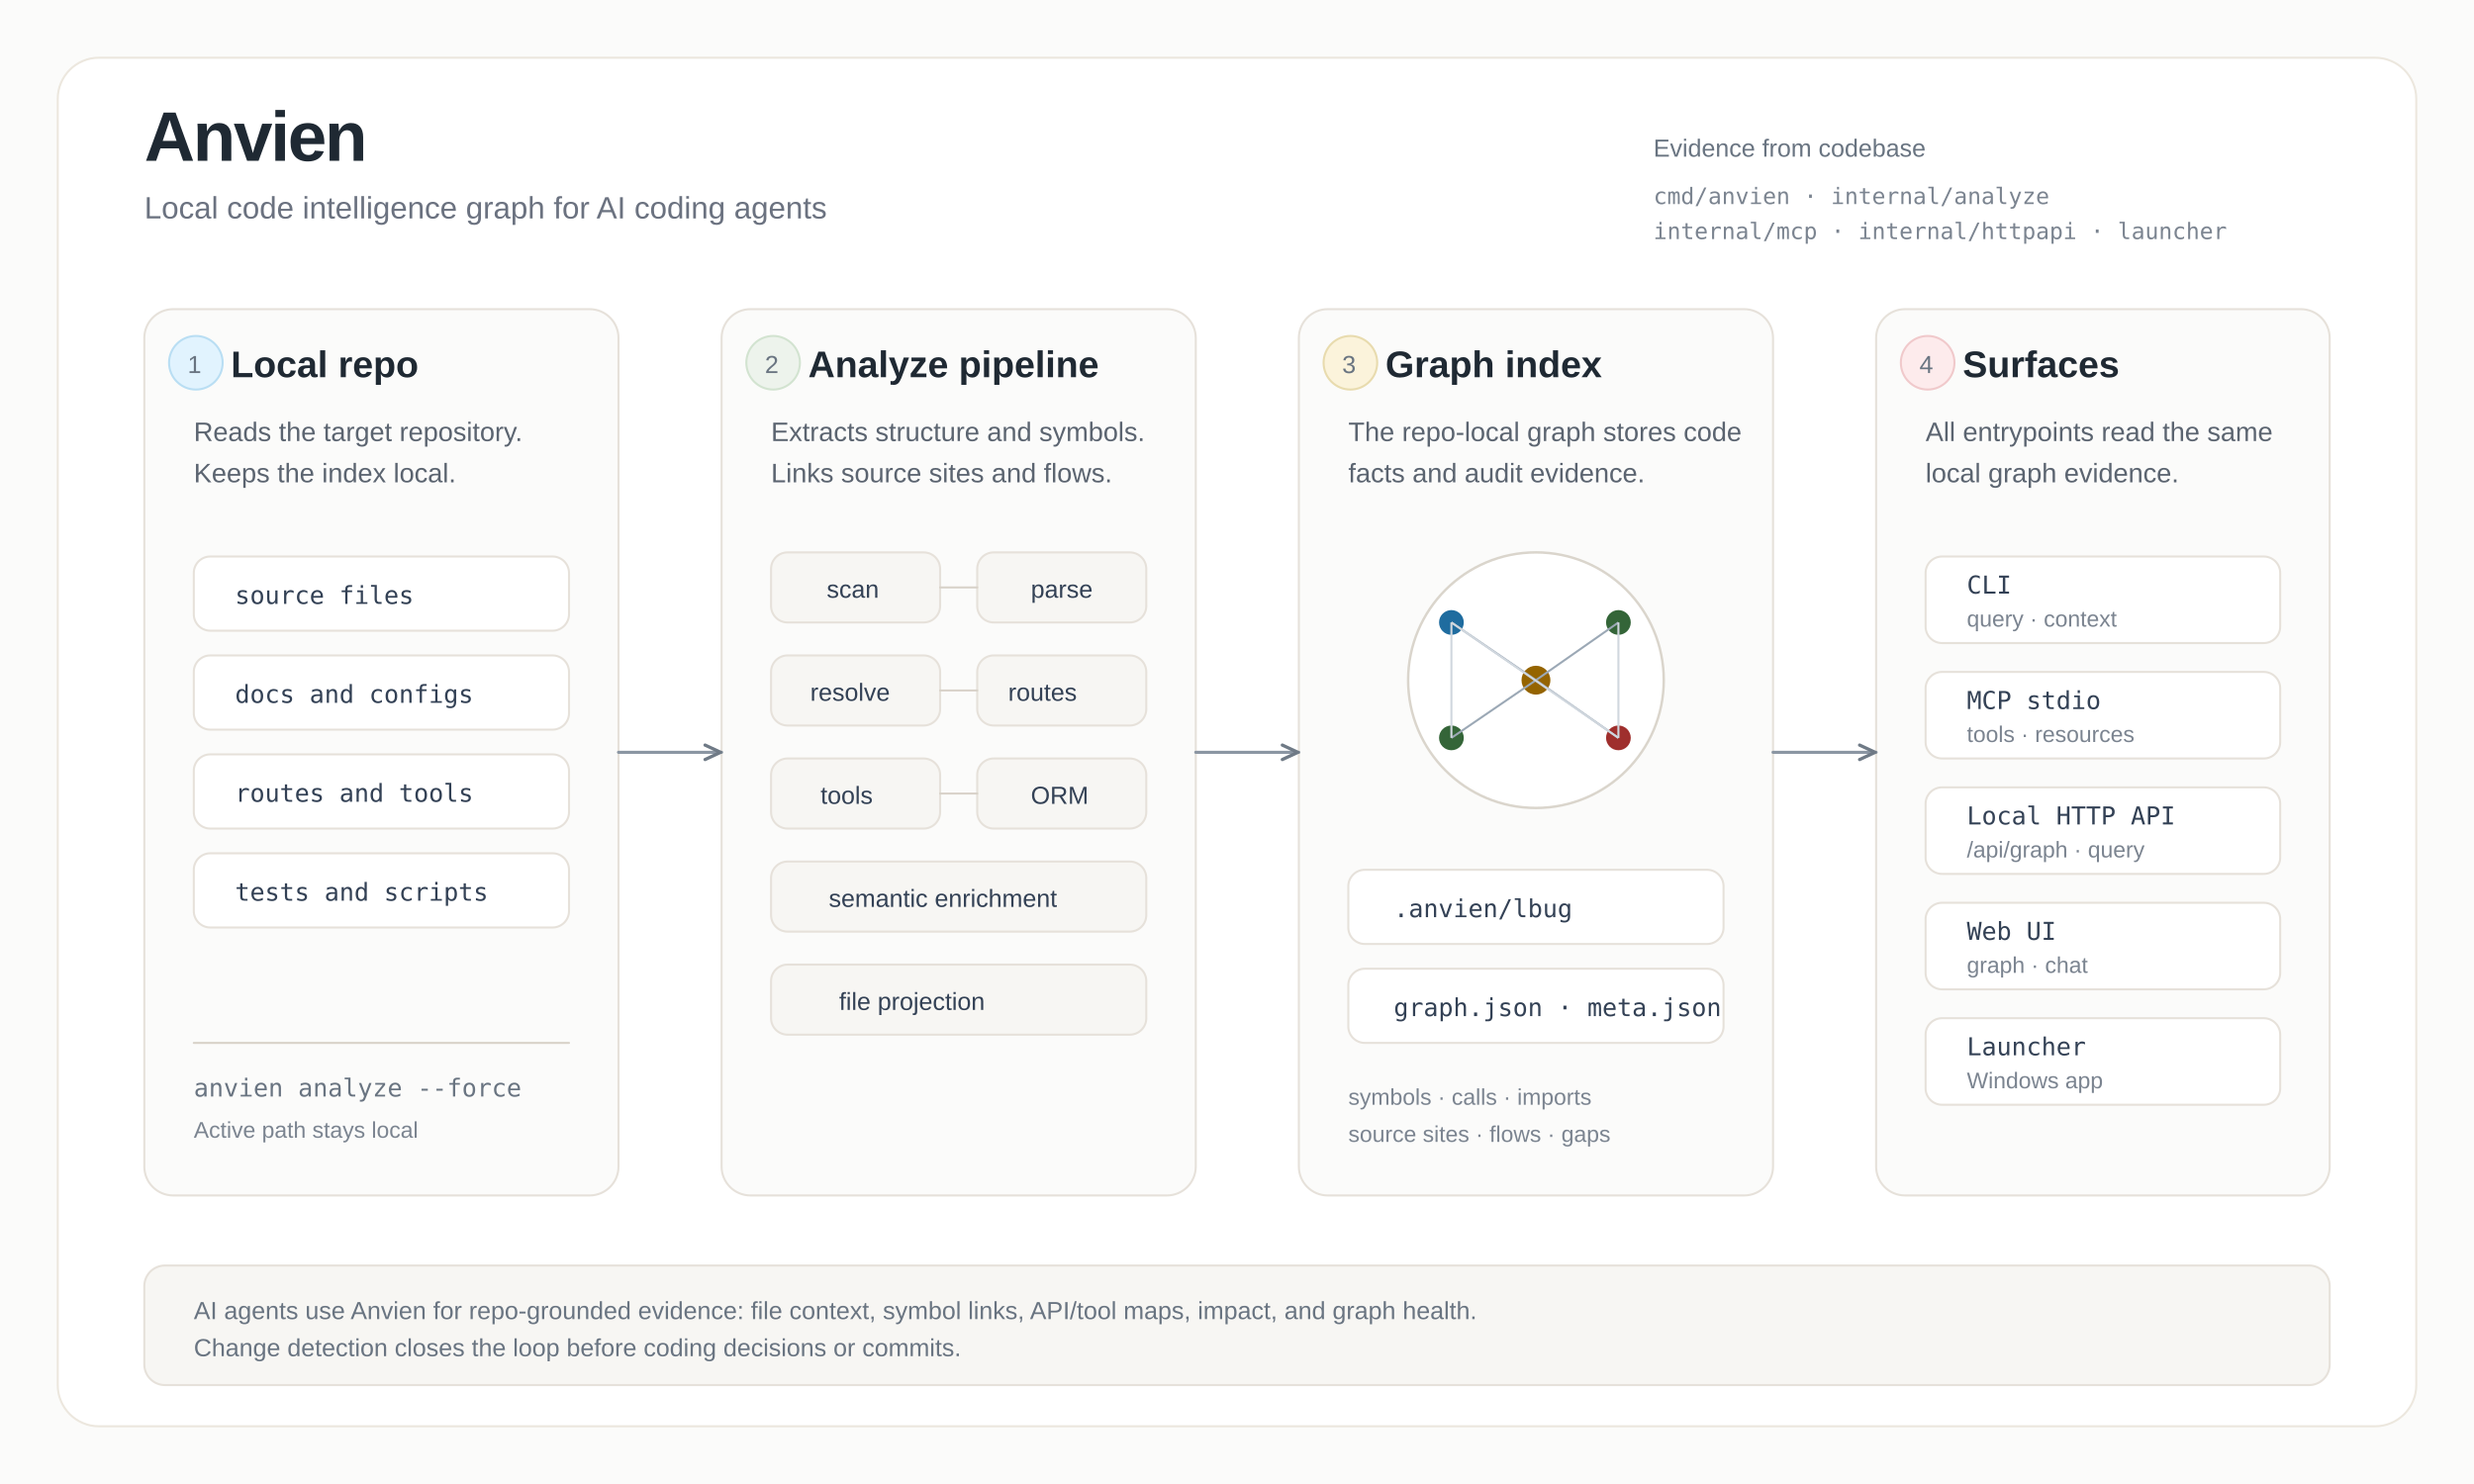
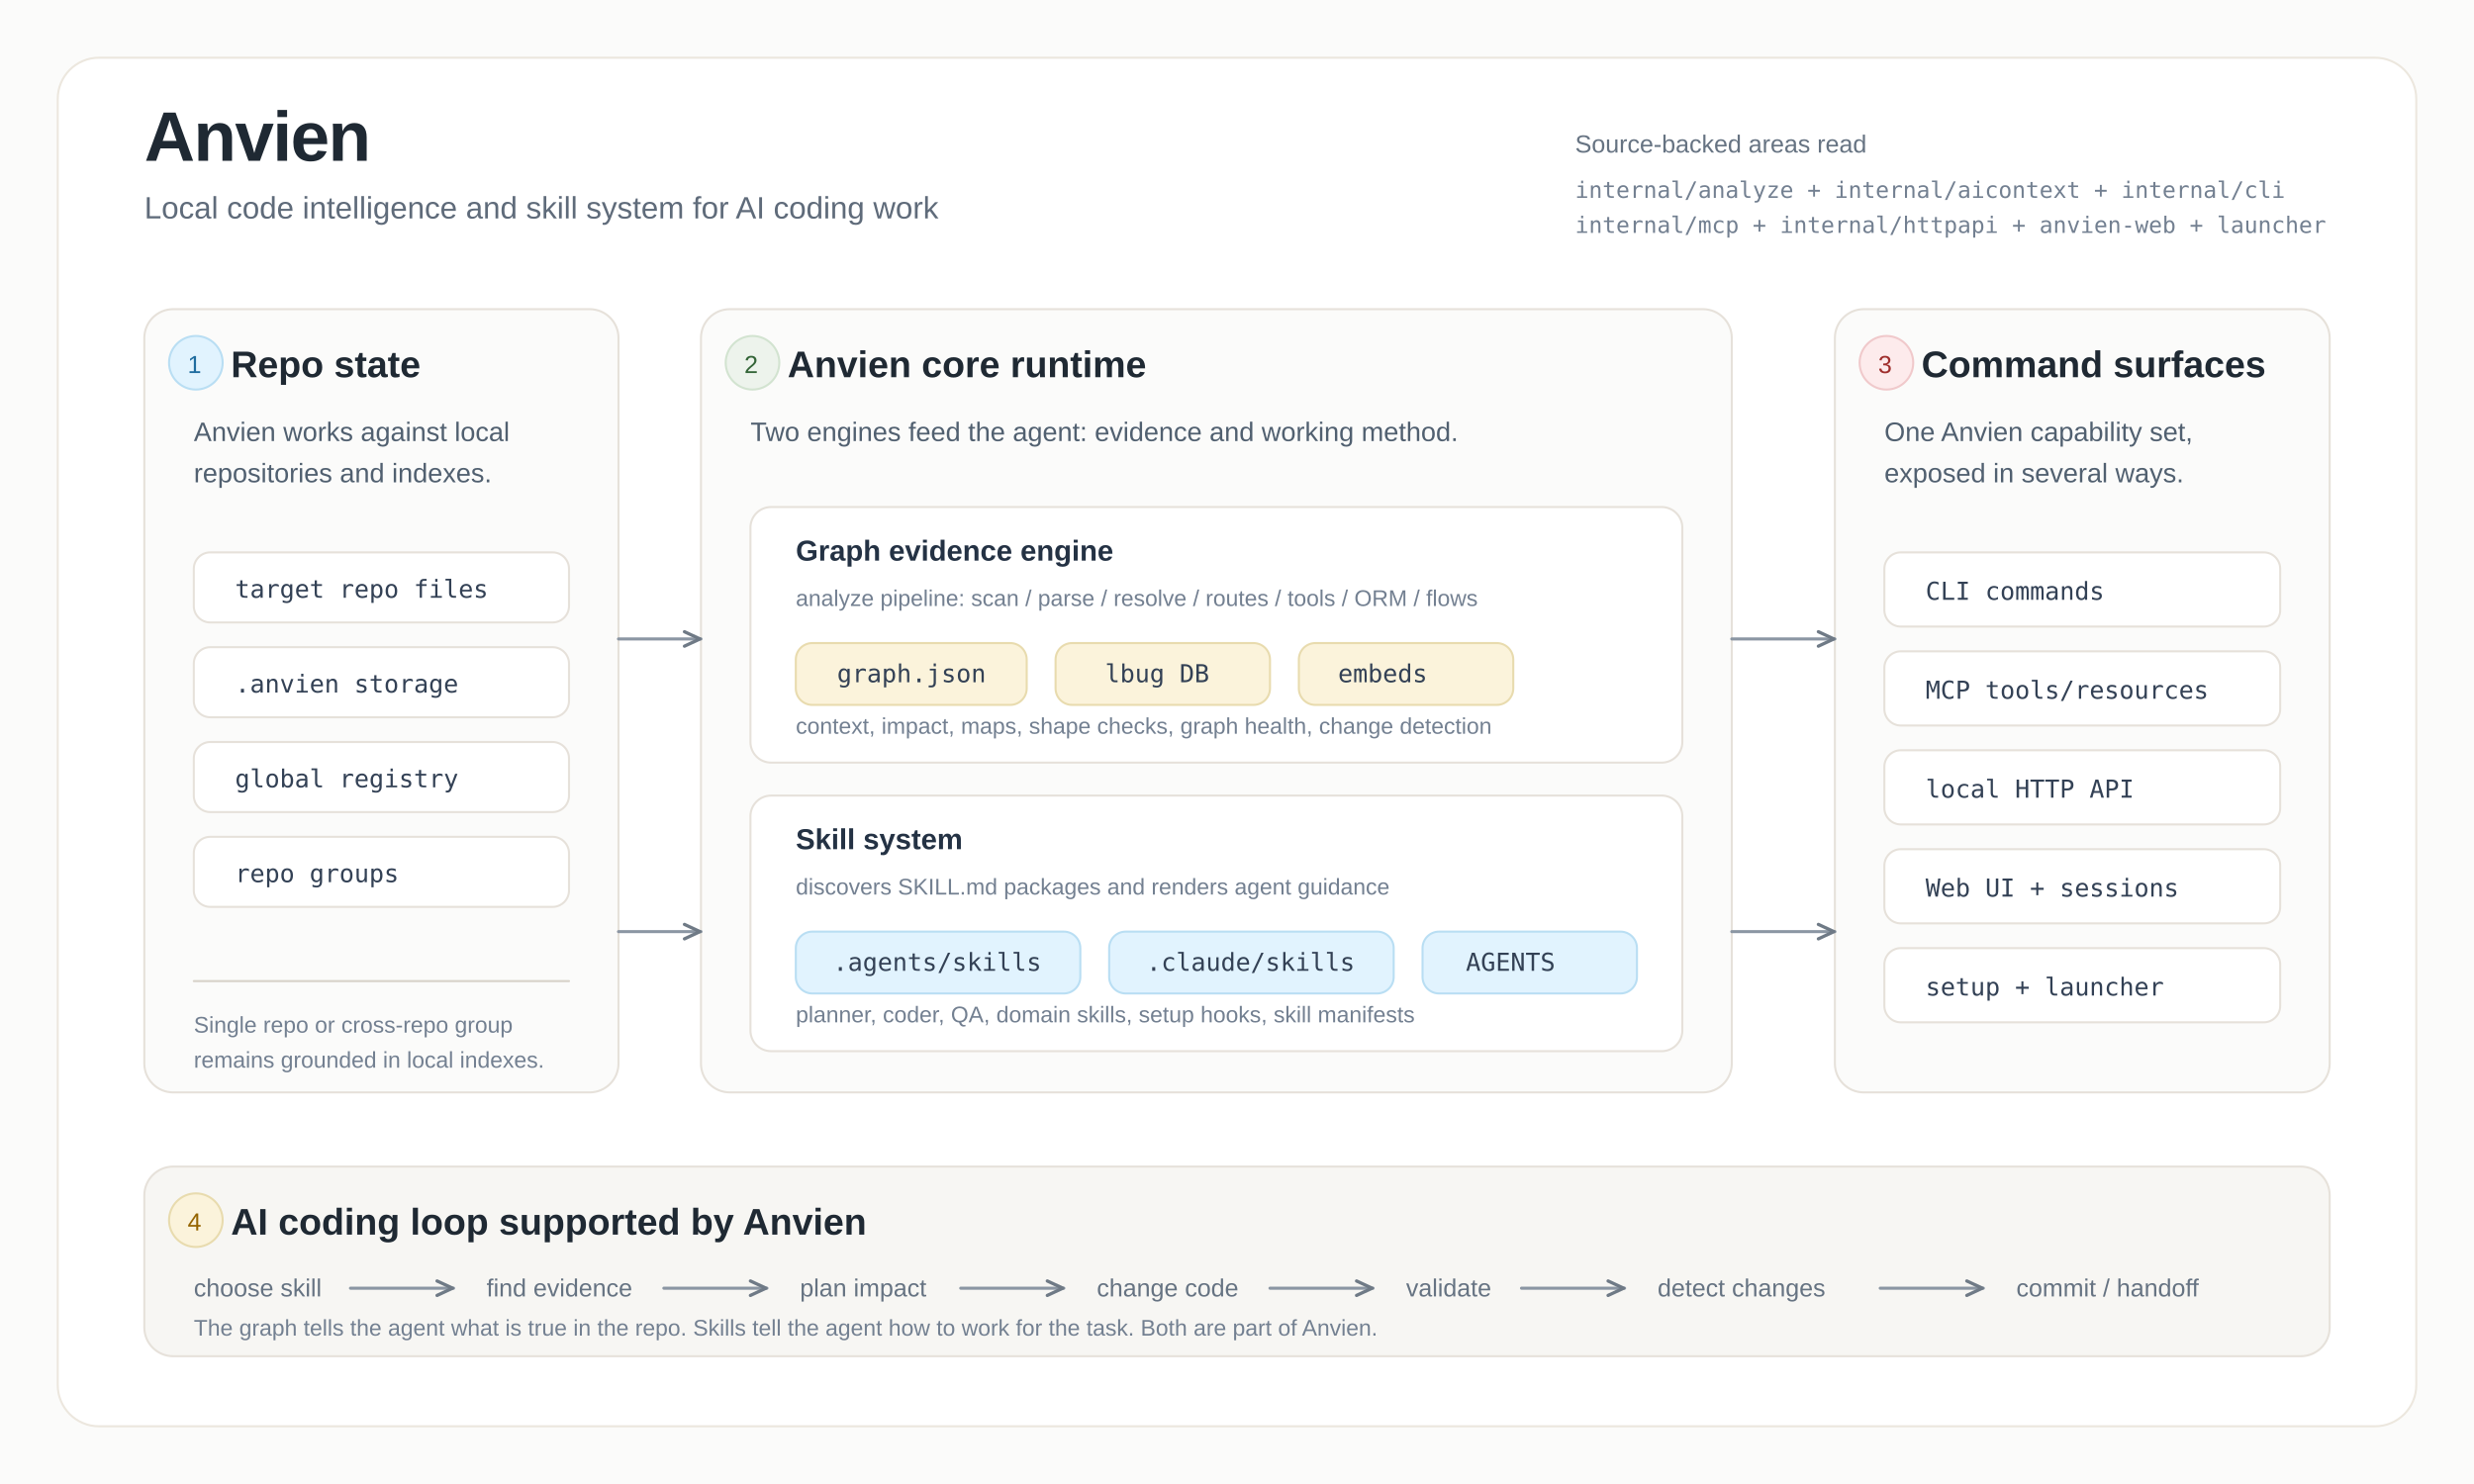
<svg xmlns="http://www.w3.org/2000/svg" width="1200" height="720" viewBox="0 0 1200 720" fill="none" role="img" aria-labelledby="title desc">
  <defs>
    <marker id="arrow" viewBox="0 0 12 12" refX="10" refY="6" markerWidth="8" markerHeight="8" orient="auto">
      <path d="M2 2.5L9.5 6L2 9.5" stroke="#6F7A86" stroke-width="1.6" stroke-linecap="round" stroke-linejoin="round" />
    </marker>
    <style>
      .font{font-family:"SF Pro Display","Helvetica Neue",Arial,sans-serif}
      .mono{font-family:"SF Mono","Geist Mono",Consolas,monospace}
-       .title{font-size:34px;font-weight:760;letter-spacing:-0.03em;fill:#1F2933}
-       .subtitle{font-size:15px;fill:#6B7280}
-       .sectionTitle{font-size:18px;font-weight:700;fill:#1F2933}
-       .body{font-size:13px;fill:#5B6470}
-       .small{font-size:12px;fill:#697481}
-       .tiny{font-size:11px;fill:#7B8490}
+       .title{font-size:34px;font-weight:760;letter-spacing:-0.02em;fill:#1F2933}
+       .subtitle{font-size:15px;fill:#5F6B7A}
+       .h2{font-size:18px;font-weight:720;fill:#1F2933}
+       .h3{font-size:14px;font-weight:700;fill:#243244}
+       .body{font-size:13px;fill:#516070}
+       .small{font-size:12px;fill:#667382}
+       .tiny{font-size:11px;fill:#738091}
      .card{fill:#FFFFFF;stroke:#E6E1DA;stroke-width:1}
-       .softCard{fill:#FBFBFA;stroke:#E6E1DA;stroke-width:1}
-       .chip{fill:#F7F6F3;stroke:#E6E1DA;stroke-width:1}
+       .soft{fill:#FBFBFA;stroke:#E6E1DA;stroke-width:1}
+       .blue{fill:#E1F3FE;stroke:#B9DEF3}
+       .green{fill:#EDF3EC;stroke:#D2E3D0}
+       .yellow{fill:#FBF3DB;stroke:#E8DBAE}
+       .red{fill:#FDEBEC;stroke:#F0C9CB}
+       .inkBlue{fill:#1F6C9F}
+       .inkGreen{fill:#346538}
+       .inkYellow{fill:#956400}
+       .inkRed{fill:#9F2F2D}
      .chipText{font-size:12px;fill:#334155}
      .edge{stroke:#8B96A3;stroke-width:1.5;stroke-linecap:round;stroke-linejoin:round;marker-end:url(#arrow)}
      .softEdge{stroke:#D8D2C9;stroke-width:1;stroke-linecap:round}
    </style>
  </defs>
  <rect width="1200" height="720" fill="#FBFBFA" />
  <rect x="28" y="28" width="1144" height="664" rx="20" fill="#FFFFFF" stroke="#ECE7DE" />
  <text x="70" y="78" class="font title">Anvien</text>
-   <text x="70" y="106" class="font subtitle">Local code intelligence graph for AI coding agents</text>
-   <text x="802" y="76" class="font small">Evidence from codebase</text>
-   <text x="802" y="99" class="mono tiny">cmd/anvien · internal/analyze</text>
-   <text x="802" y="116" class="mono tiny">internal/mcp · internal/httpapi · launcher</text>
-   <rect x="70" y="150" width="230" height="430" rx="14" class="softCard" />
-   <rect x="350" y="150" width="230" height="430" rx="14" class="softCard" />
-   <rect x="630" y="150" width="230" height="430" rx="14" class="softCard" />
-   <rect x="910" y="150" width="220" height="430" rx="14" class="softCard" />
-   <circle cx="95" cy="176" r="13" fill="#E1F3FE" stroke="#B9DEF3" />
-   <text x="91" y="181" class="font small" fill="#1F6C9F">1</text>
-   <circle cx="375" cy="176" r="13" fill="#EDF3EC" stroke="#D2E3D0" />
-   <text x="371" y="181" class="font small" fill="#346538">2</text>
-   <circle cx="655" cy="176" r="13" fill="#FBF3DB" stroke="#E8DBAE" />
-   <text x="651" y="181" class="font small" fill="#956400">3</text>
-   <circle cx="935" cy="176" r="13" fill="#FDEBEC" stroke="#F0C9CB" />
-   <text x="931" y="181" class="font small" fill="#9F2F2D">4</text>
-   <text x="112" y="183" class="font sectionTitle">Local repo</text>
-   <text x="94" y="214" class="font body">Reads the target repository.</text>
-   <text x="94" y="234" class="font body">Keeps the index local.</text>
-   <rect x="94" y="270" width="182" height="36" rx="8" class="card" />
-   <text x="114" y="293" class="mono chipText">source files</text>
-   <rect x="94" y="318" width="182" height="36" rx="8" class="card" />
-   <text x="114" y="341" class="mono chipText">docs and configs</text>
-   <rect x="94" y="366" width="182" height="36" rx="8" class="card" />
-   <text x="114" y="389" class="mono chipText">routes and tools</text>
-   <rect x="94" y="414" width="182" height="36" rx="8" class="card" />
-   <text x="114" y="437" class="mono chipText">tests and scripts</text>
-   <line x1="94" y1="506" x2="276" y2="506" class="softEdge" />
-   <text x="94" y="532" class="mono small">anvien analyze --force</text>
-   <text x="94" y="552" class="font tiny">Active path stays local</text>
-   <text x="392" y="183" class="font sectionTitle">Analyze pipeline</text>
-   <text x="374" y="214" class="font body">Extracts structure and symbols.</text>
-   <text x="374" y="234" class="font body">Links source sites and flows.</text>
-   <rect x="374" y="268" width="82" height="34" rx="8" class="chip" />
-   <text x="401" y="290" class="font chipText">scan</text>
-   <rect x="474" y="268" width="82" height="34" rx="8" class="chip" />
-   <text x="500" y="290" class="font chipText">parse</text>
-   <rect x="374" y="318" width="82" height="34" rx="8" class="chip" />
-   <text x="393" y="340" class="font chipText">resolve</text>
-   <rect x="474" y="318" width="82" height="34" rx="8" class="chip" />
-   <text x="489" y="340" class="font chipText">routes</text>
-   <rect x="374" y="368" width="82" height="34" rx="8" class="chip" />
-   <text x="398" y="390" class="font chipText">tools</text>
-   <rect x="474" y="368" width="82" height="34" rx="8" class="chip" />
-   <text x="500" y="390" class="font chipText">ORM</text>
-   <rect x="374" y="418" width="182" height="34" rx="8" class="chip" />
-   <text x="402" y="440" class="font chipText">semantic enrichment</text>
-   <rect x="374" y="468" width="182" height="34" rx="8" class="chip" />
-   <text x="407" y="490" class="font chipText">file projection</text>
-   <line x1="456" y1="285" x2="474" y2="285" class="softEdge" />
-   <line x1="456" y1="335" x2="474" y2="335" class="softEdge" />
-   <line x1="456" y1="385" x2="474" y2="385" class="softEdge" />
-   <text x="672" y="183" class="font sectionTitle">Graph index</text>
-   <text x="654" y="214" class="font body">The repo-local graph stores code</text>
-   <text x="654" y="234" class="font body">facts and audit evidence.</text>
-   <circle cx="745" cy="330" r="62" fill="#FFFFFF" stroke="#DAD5CC" stroke-width="1.2" />
-   <circle cx="745" cy="330" r="7" fill="#956400" />
-   <circle cx="704" cy="302" r="6" fill="#1F6C9F" />
-   <circle cx="785" cy="302" r="6" fill="#346538" />
-   <circle cx="704" cy="358" r="6" fill="#346538" />
-   <circle cx="785" cy="358" r="6" fill="#9F2F2D" />
-   <line x1="745" y1="330" x2="704" y2="302" stroke="#9BA8B5" />
-   <line x1="745" y1="330" x2="785" y2="302" stroke="#9BA8B5" />
-   <line x1="745" y1="330" x2="704" y2="358" stroke="#9BA8B5" />
-   <line x1="745" y1="330" x2="785" y2="358" stroke="#9BA8B5" />
-   <line x1="704" y1="302" x2="704" y2="358" stroke="#D0D7DE" />
-   <line x1="785" y1="302" x2="785" y2="358" stroke="#D0D7DE" />
-   <line x1="704" y1="302" x2="785" y2="358" stroke="#D0D7DE" />
-   <rect x="654" y="422" width="182" height="36" rx="8" class="card" />
-   <text x="676" y="445" class="mono chipText">.anvien/lbug</text>
-   <rect x="654" y="470" width="182" height="36" rx="8" class="card" />
-   <text x="676" y="493" class="mono chipText">graph.json · meta.json</text>
-   <text x="654" y="536" class="font tiny">symbols · calls · imports</text>
-   <text x="654" y="554" class="font tiny">source sites · flows · gaps</text>
-   <text x="952" y="183" class="font sectionTitle">Surfaces</text>
-   <text x="934" y="214" class="font body">All entrypoints read the same</text>
-   <text x="934" y="234" class="font body">local graph evidence.</text>
-   <rect x="934" y="270" width="172" height="42" rx="8" class="card" />
-   <text x="954" y="288" class="mono chipText">CLI</text>
-   <text x="954" y="304" class="font tiny">query · context</text>
-   <rect x="934" y="326" width="172" height="42" rx="8" class="card" />
-   <text x="954" y="344" class="mono chipText">MCP stdio</text>
-   <text x="954" y="360" class="font tiny">tools · resources</text>
-   <rect x="934" y="382" width="172" height="42" rx="8" class="card" />
-   <text x="954" y="400" class="mono chipText">Local HTTP API</text>
-   <text x="954" y="416" class="font tiny">/api/graph · query</text>
-   <rect x="934" y="438" width="172" height="42" rx="8" class="card" />
-   <text x="954" y="456" class="mono chipText">Web UI</text>
-   <text x="954" y="472" class="font tiny">graph · chat</text>
-   <rect x="934" y="494" width="172" height="42" rx="8" class="card" />
-   <text x="954" y="512" class="mono chipText">Launcher</text>
-   <text x="954" y="528" class="font tiny">Windows app</text>
-   <path d="M300 365H350" class="edge" />
-   <path d="M580 365H630" class="edge" />
-   <path d="M860 365H910" class="edge" />
-   <rect x="70" y="614" width="1060" height="58" rx="10" fill="#F7F6F3" stroke="#E6E1DA" />
-   <text x="94" y="640" class="font small">AI agents use Anvien for repo-grounded evidence: file context, symbol links, API/tool maps, impact, and graph health.</text>
-   <text x="94" y="658" class="font small">Change detection closes the loop before coding decisions or commits.</text>
+   <text x="70" y="106" class="font subtitle">Local code intelligence and skill system for AI coding work</text>
+   <text x="764" y="74" class="font small">Source-backed areas read</text>
+   <text x="764" y="96" class="mono tiny">internal/analyze + internal/aicontext + internal/cli</text>
+   <text x="764" y="113" class="mono tiny">internal/mcp + internal/httpapi + anvien-web + launcher</text>
+   <rect x="70" y="150" width="230" height="380" rx="14" class="soft" />
+   <circle cx="95" cy="176" r="13" class="blue" />
+   <text x="91" y="181" class="font small inkBlue">1</text>
+   <text x="112" y="183" class="font h2">Repo state</text>
+   <text x="94" y="214" class="font body">Anvien works against local</text>
+   <text x="94" y="234" class="font body">repositories and indexes.</text>
+   <rect x="94" y="268" width="182" height="34" rx="8" class="card" />
+   <text x="114" y="290" class="mono chipText">target repo files</text>
+   <rect x="94" y="314" width="182" height="34" rx="8" class="card" />
+   <text x="114" y="336" class="mono chipText">.anvien storage</text>
+   <rect x="94" y="360" width="182" height="34" rx="8" class="card" />
+   <text x="114" y="382" class="mono chipText">global registry</text>
+   <rect x="94" y="406" width="182" height="34" rx="8" class="card" />
+   <text x="114" y="428" class="mono chipText">repo groups</text>
+   <line x1="94" y1="476" x2="276" y2="476" class="softEdge" />
+   <text x="94" y="501" class="font tiny">Single repo or cross-repo group</text>
+   <text x="94" y="518" class="font tiny">remains grounded in local indexes.</text>
+   <rect x="340" y="150" width="500" height="380" rx="14" class="soft" />
+   <circle cx="365" cy="176" r="13" class="green" />
+   <text x="361" y="181" class="font small inkGreen">2</text>
+   <text x="382" y="183" class="font h2">Anvien core runtime</text>
+   <text x="364" y="214" class="font body">Two engines feed the agent: evidence and working method.</text>
+   <rect x="364" y="246" width="452" height="124" rx="10" class="card" />
+   <text x="386" y="272" class="font h3">Graph evidence engine</text>
+   <text x="386" y="294" class="font tiny">analyze pipeline: scan / parse / resolve / routes / tools / ORM / flows</text>
+   <rect x="386" y="312" width="112" height="30" rx="8" class="yellow" />
+   <text x="406" y="331" class="mono chipText">graph.json</text>
+   <rect x="512" y="312" width="104" height="30" rx="8" class="yellow" />
+   <text x="536" y="331" class="mono chipText">lbug DB</text>
+   <rect x="630" y="312" width="104" height="30" rx="8" class="yellow" />
+   <text x="649" y="331" class="mono chipText">embeds</text>
+   <text x="386" y="356" class="font tiny">context, impact, maps, shape checks, graph health, change detection</text>
+   <rect x="364" y="386" width="452" height="124" rx="10" class="card" />
+   <text x="386" y="412" class="font h3">Skill system</text>
+   <text x="386" y="434" class="font tiny">discovers SKILL.md packages and renders agent guidance</text>
+   <rect x="386" y="452" width="138" height="30" rx="8" class="blue" />
+   <text x="404" y="471" class="mono chipText">.agents/skills</text>
+   <rect x="538" y="452" width="138" height="30" rx="8" class="blue" />
+   <text x="556" y="471" class="mono chipText">.claude/skills</text>
+   <rect x="690" y="452" width="104" height="30" rx="8" class="blue" />
+   <text x="711" y="471" class="mono chipText">AGENTS</text>
+   <text x="386" y="496" class="font tiny">planner, coder, QA, domain skills, setup hooks, skill manifests</text>
+   <rect x="890" y="150" width="240" height="380" rx="14" class="soft" />
+   <circle cx="915" cy="176" r="13" class="red" />
+   <text x="911" y="181" class="font small inkRed">3</text>
+   <text x="932" y="183" class="font h2">Command surfaces</text>
+   <text x="914" y="214" class="font body">One Anvien capability set,</text>
+   <text x="914" y="234" class="font body">exposed in several ways.</text>
+   <rect x="914" y="268" width="192" height="36" rx="8" class="card" />
+   <text x="934" y="291" class="mono chipText">CLI commands</text>
+   <rect x="914" y="316" width="192" height="36" rx="8" class="card" />
+   <text x="934" y="339" class="mono chipText">MCP tools/resources</text>
+   <rect x="914" y="364" width="192" height="36" rx="8" class="card" />
+   <text x="934" y="387" class="mono chipText">local HTTP API</text>
+   <rect x="914" y="412" width="192" height="36" rx="8" class="card" />
+   <text x="934" y="435" class="mono chipText">Web UI + sessions</text>
+   <rect x="914" y="460" width="192" height="36" rx="8" class="card" />
+   <text x="934" y="483" class="mono chipText">setup + launcher</text>
+   <path d="M300 310H340" class="edge" />
+   <path d="M300 452H340" class="edge" />
+   <path d="M840 310H890" class="edge" />
+   <path d="M840 452H890" class="edge" />
+   <rect x="70" y="566" width="1060" height="92" rx="14" fill="#F7F6F3" stroke="#E6E1DA" />
+   <circle cx="95" cy="592" r="13" class="yellow" />
+   <text x="91" y="597" class="font small inkYellow">4</text>
+   <text x="112" y="599" class="font h2">AI coding loop supported by Anvien</text>
+   <text x="94" y="629" class="font small">choose skill</text>
+   <path d="M170 625H220" class="edge" />
+   <text x="236" y="629" class="font small">find evidence</text>
+   <path d="M322 625H372" class="edge" />
+   <text x="388" y="629" class="font small">plan impact</text>
+   <path d="M466 625H516" class="edge" />
+   <text x="532" y="629" class="font small">change code</text>
+   <path d="M616 625H666" class="edge" />
+   <text x="682" y="629" class="font small">validate</text>
+   <path d="M738 625H788" class="edge" />
+   <text x="804" y="629" class="font small">detect changes</text>
+   <path d="M912 625H962" class="edge" />
+   <text x="978" y="629" class="font small">commit / handoff</text>
+   <text x="94" y="648" class="font tiny">The graph tells the agent what is true in the repo. Skills tell the agent how to work for the task. Both are part of Anvien.</text>
</svg>
